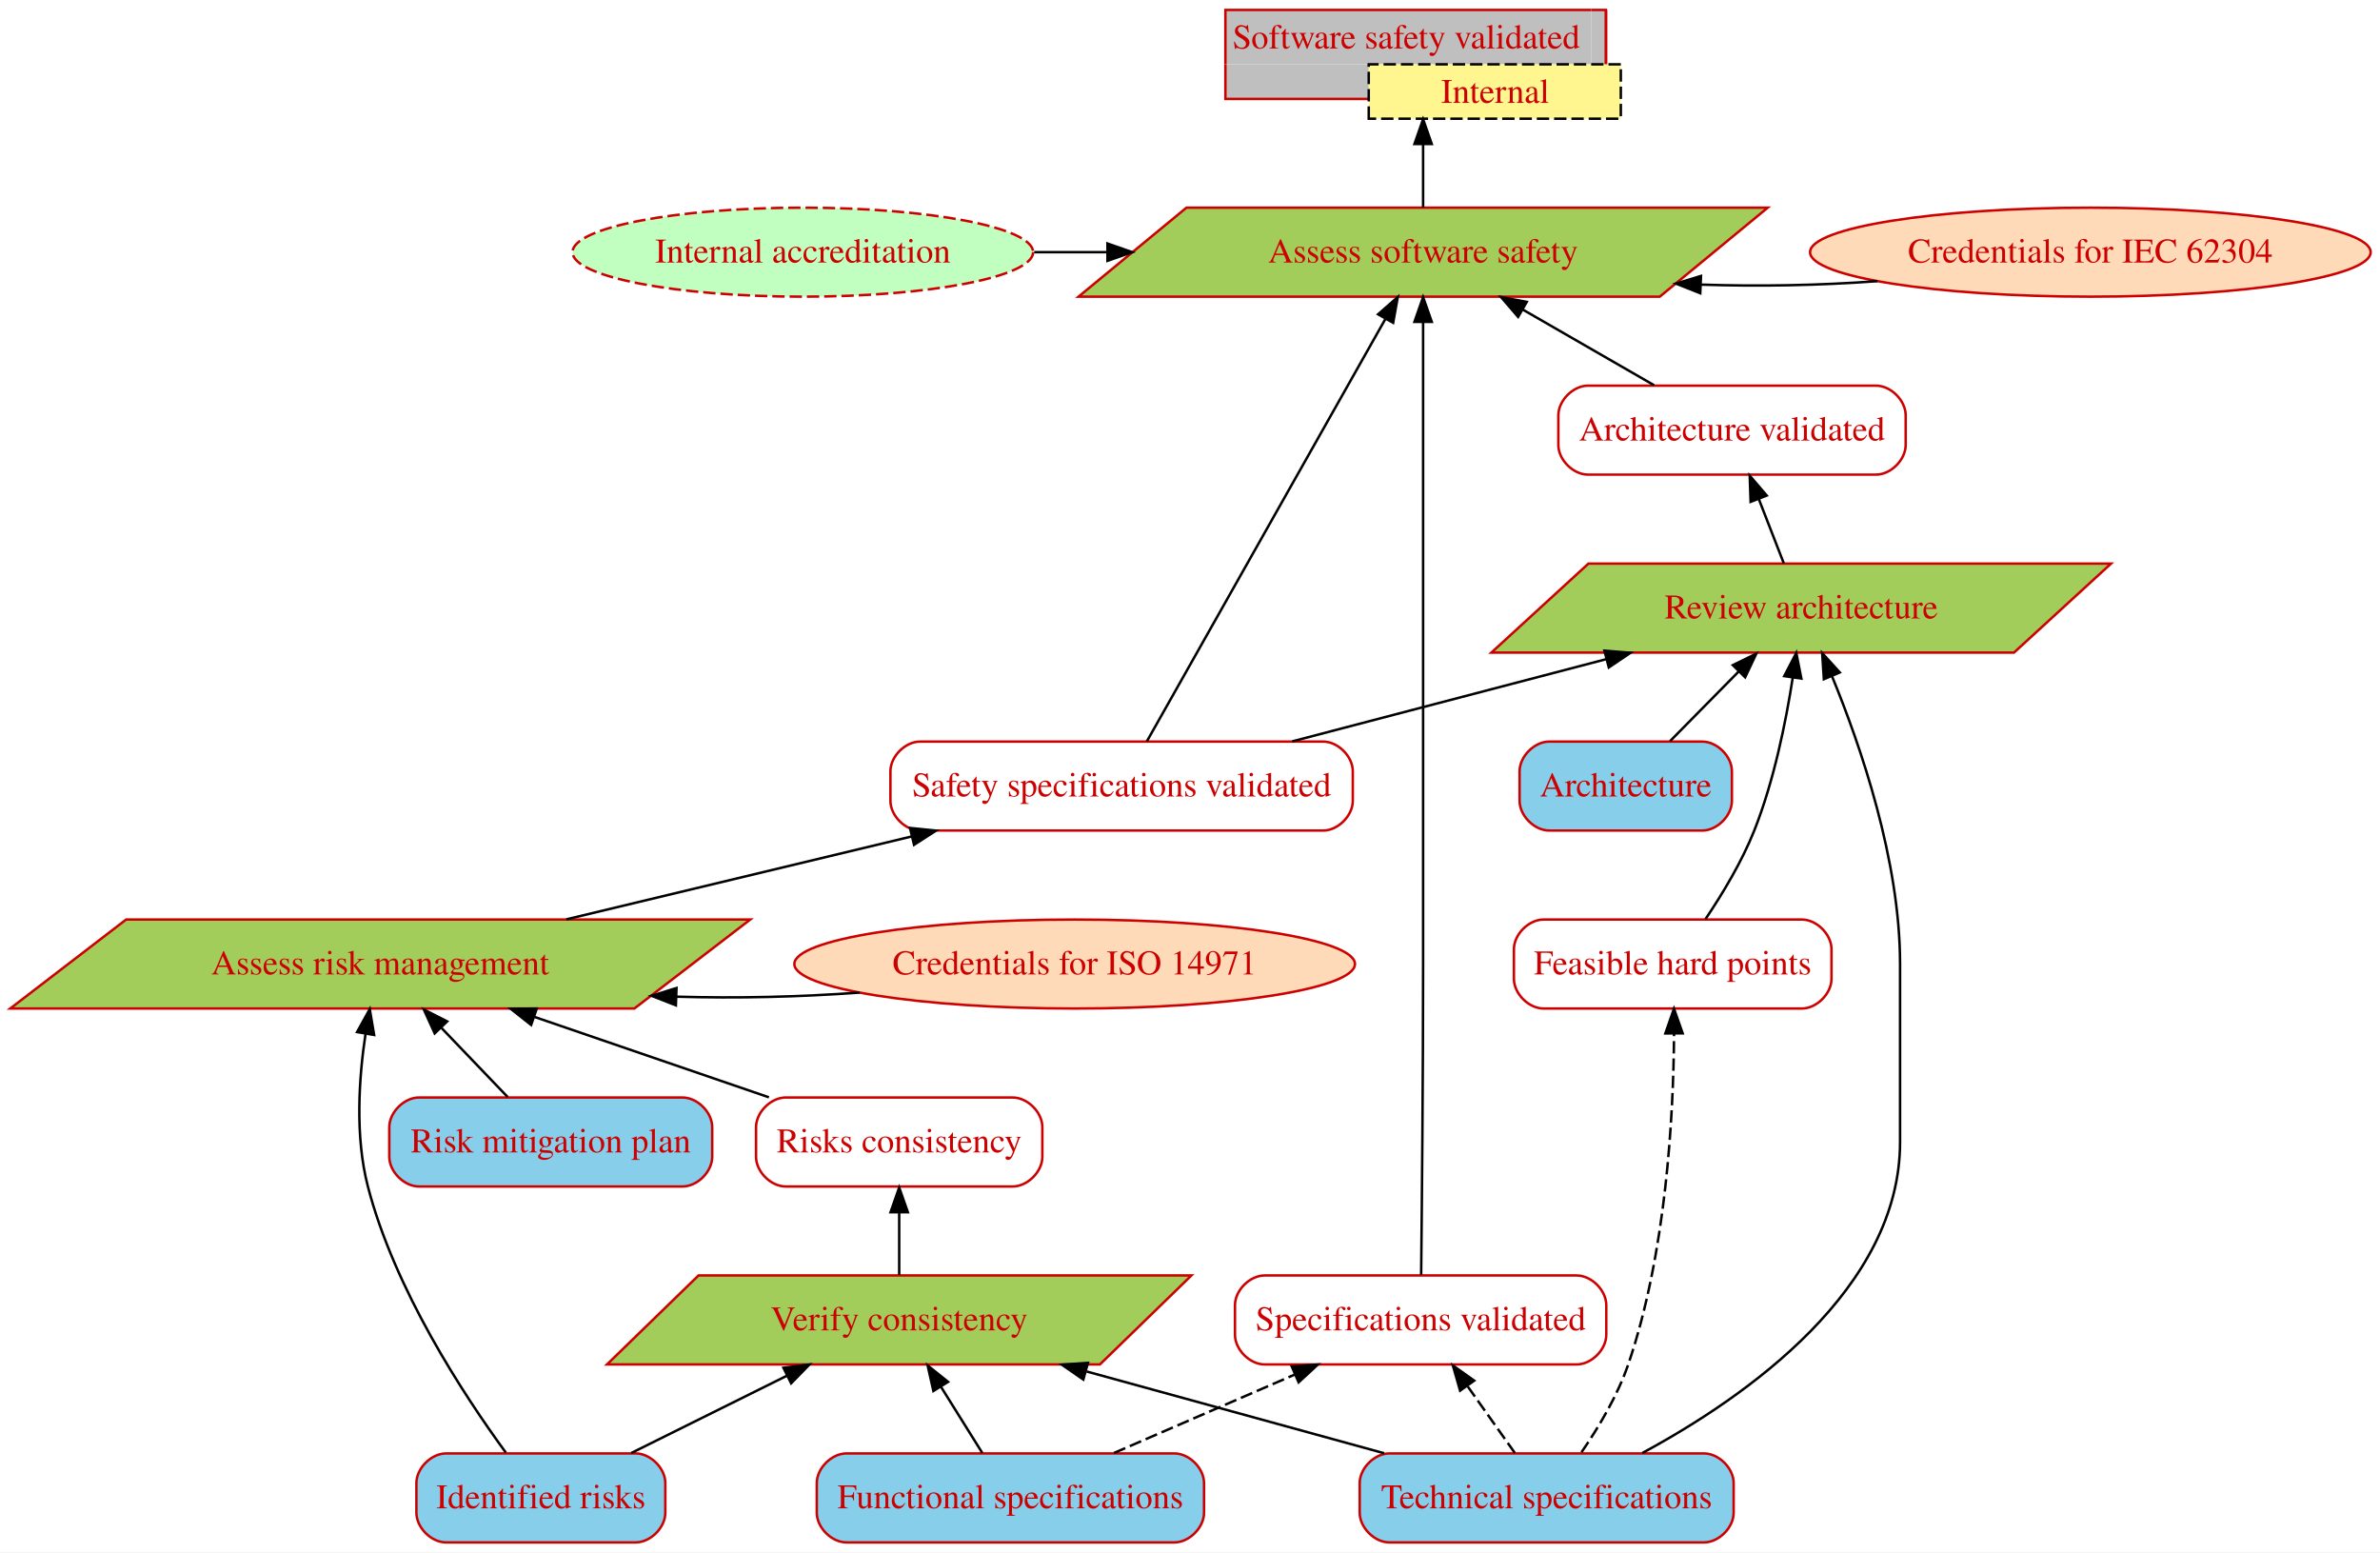
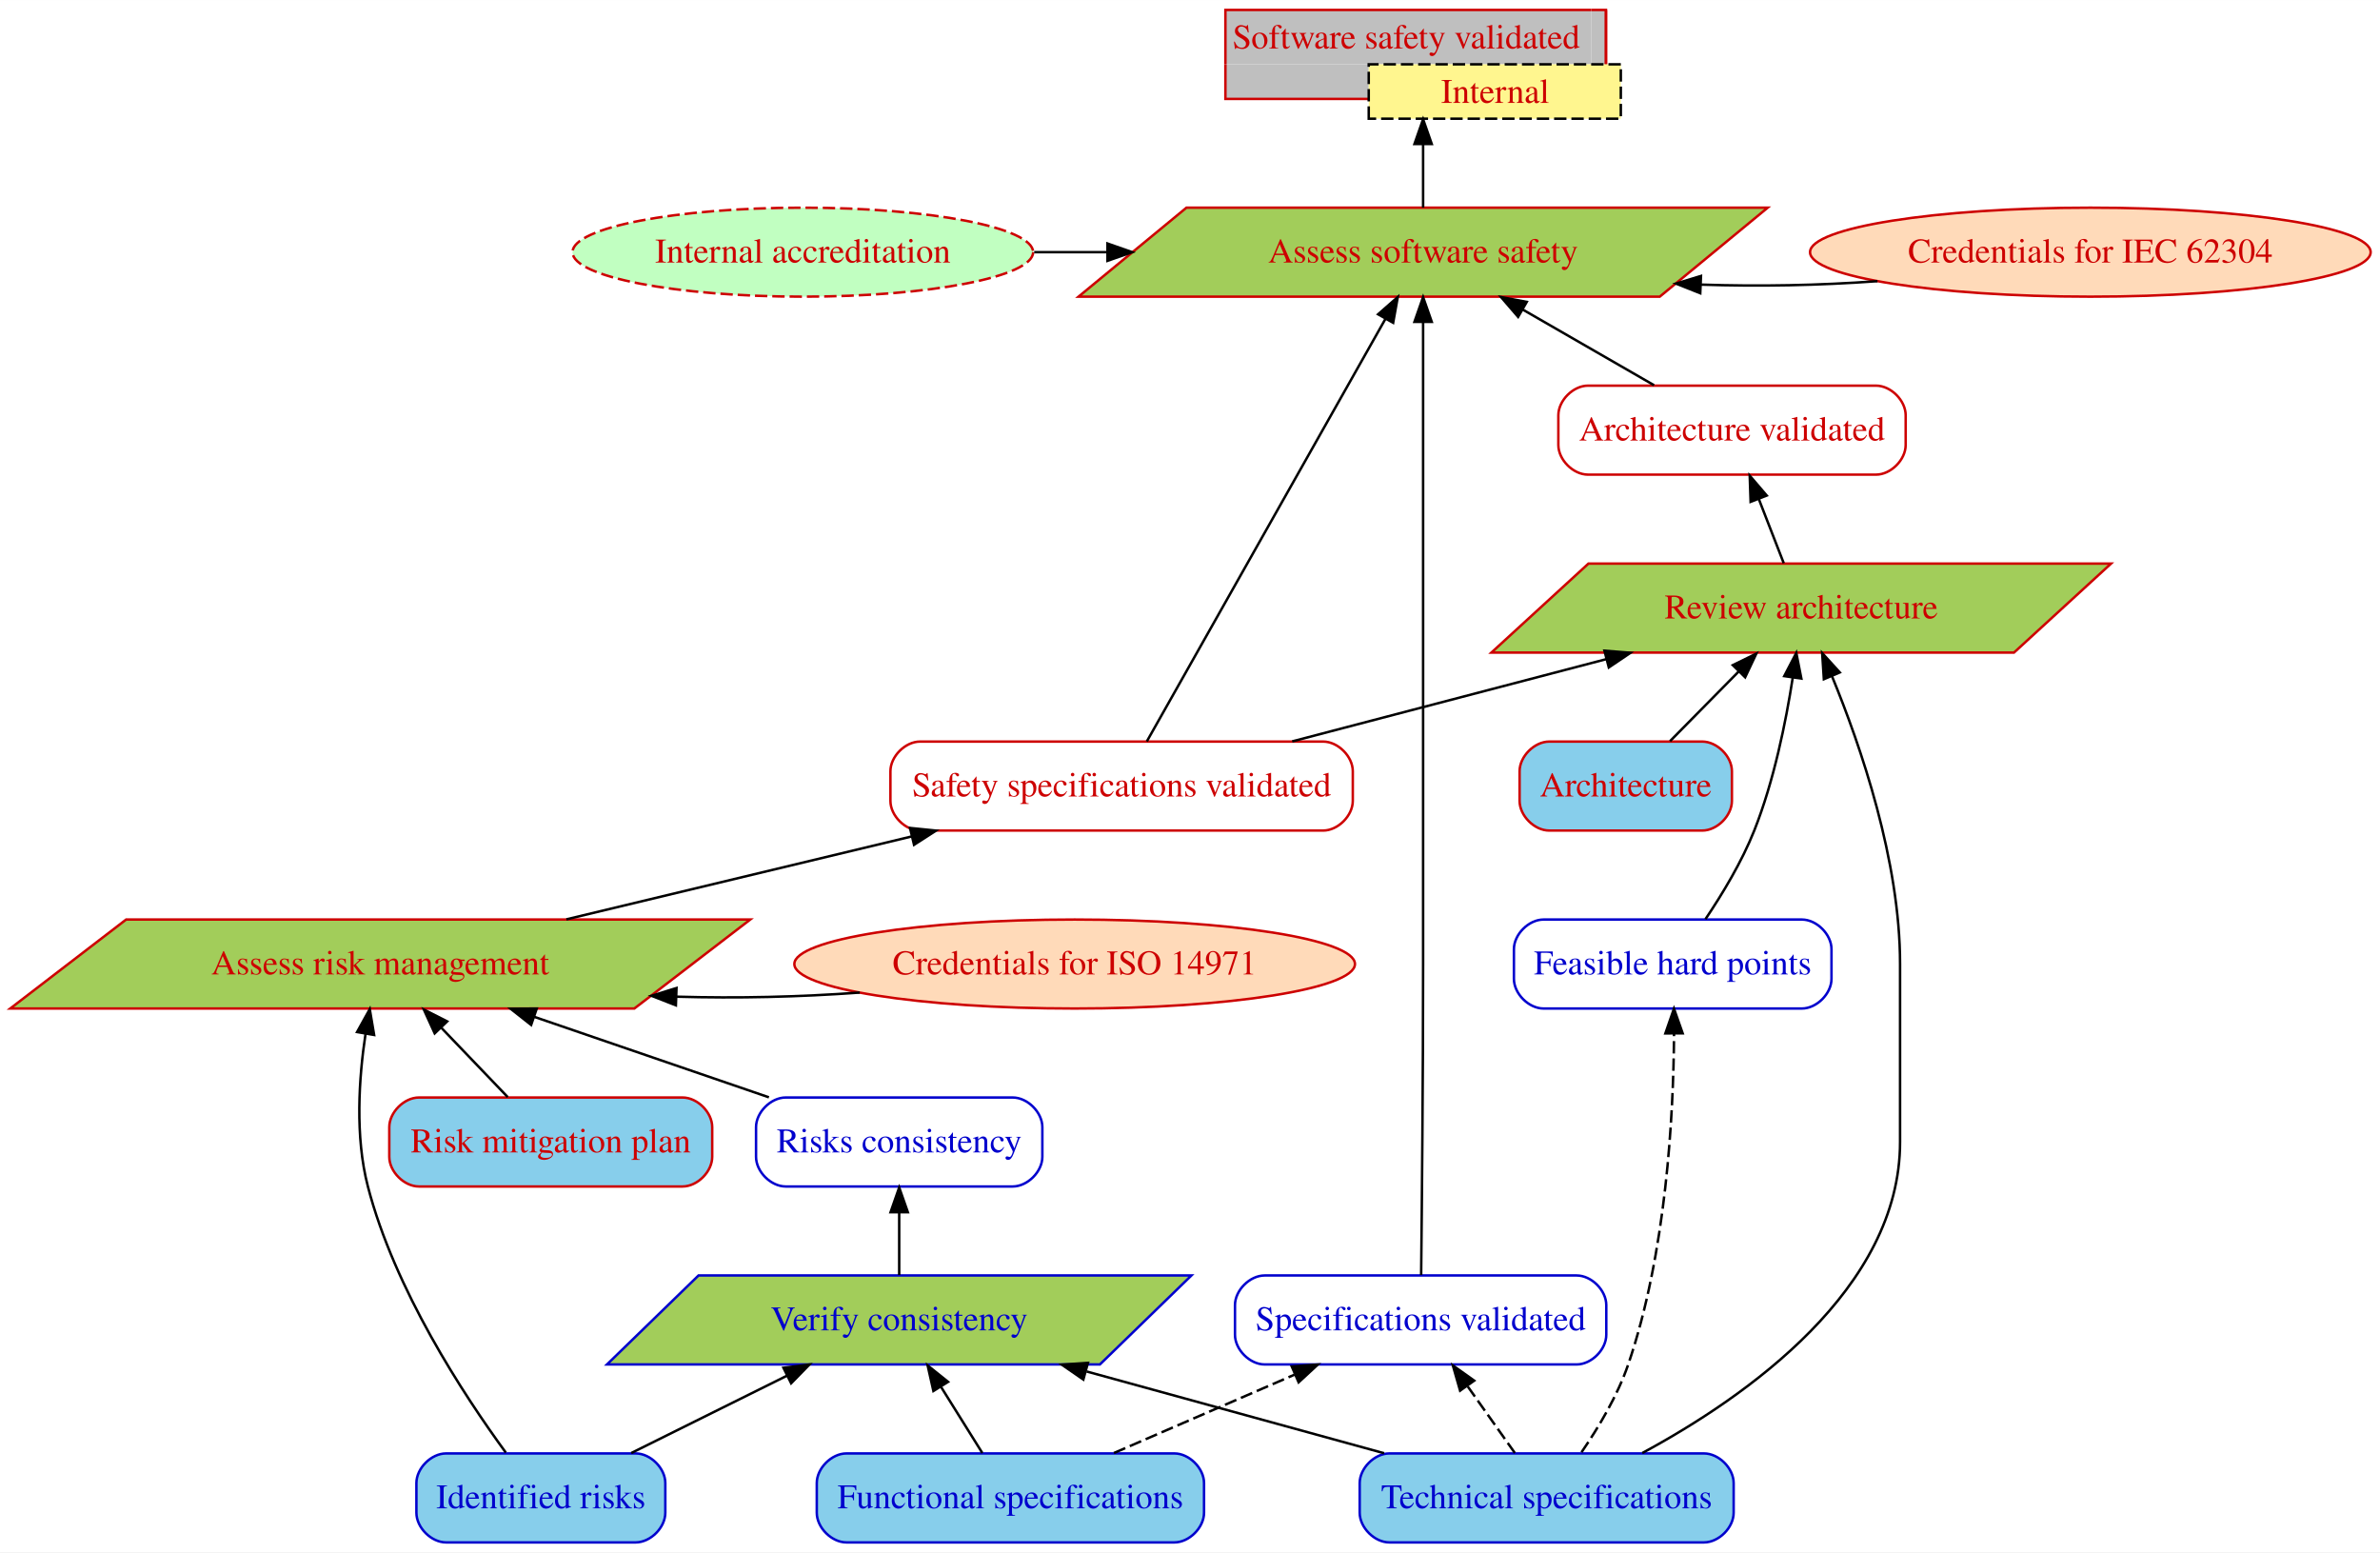
<svg xmlns="http://www.w3.org/2000/svg" width="963px" height="628px" viewBox="0.00 0.00 963.07 628.00">
  <g id="graph0" class="graph" transform="scale(1.0 1.0) rotate(0) translate(4 624)">
    <polygon fill="#ffffff" stroke="transparent" points="-4,4 -4,-624 959.074,-624 959.074,4 -4,4" />
    <g id="node1" class="node">
      <polygon fill="#a2cd5a" stroke="#cd0000" points="299.585,-252 47.035,-252 .138,-216 252.688,-216 299.585,-252" />
      <text text-anchor="middle" x="149.862" y="-229.8" font-family="Times,serif" font-size="14.00" fill="#cd0000">Assess risk management</text>
    </g>
    <g id="node2" class="node">
      <path fill="transparent" stroke="#cd0000" d="M531.411,-324C531.411,-324 368.312,-324 368.312,-324 362.312,-324 356.312,-318 356.312,-312 356.312,-312 356.312,-300 356.312,-300 356.312,-294 362.312,-288 368.312,-288 368.312,-288 531.411,-288 531.411,-288 537.411,-288 543.411,-294 543.411,-300 543.411,-300 543.411,-312 543.411,-312 543.411,-318 537.411,-324 531.411,-324" />
      <text text-anchor="middle" x="449.862" y="-301.8" font-family="Times,serif" font-size="14.00" fill="#cd0000">Safety specifications validated</text>
    </g>
    <g id="edge1" class="edge">
      <path fill="none" stroke="#000000" d="M225.177,-252.076C267.696,-262.28 320.964,-275.065 364.961,-285.624" />
      <polygon fill="#000000" stroke="#000000" points="364.235,-289.049 374.775,-287.979 365.868,-282.242 364.235,-289.049" />
    </g>
    <g id="node8" class="node">
      <ellipse fill="#ffdab9" stroke="#cd0000" cx="430.862" cy="-234" rx="113.426" ry="18" />
      <text text-anchor="middle" x="430.862" y="-229.8" font-family="Times,serif" font-size="14.00" fill="#cd0000">Credentials for ISO 14971</text>
    </g>
    <g id="node3" class="node">
      <polygon fill="#a2cd5a" stroke="#cd0000" points="711.302,-540 476.098,-540 432.421,-504 667.626,-504 711.302,-540" />
      <text text-anchor="middle" x="571.862" y="-517.8" font-family="Times,serif" font-size="14.00" fill="#cd0000">Assess software safety</text>
    </g>
    <g id="edge3" class="edge">
      <path fill="none" stroke="#000000" d="M460.053,-324.045C481.493,-362.003 531.357,-450.287 556.616,-495.007" />
      <polygon fill="#000000" stroke="#000000" points="553.648,-496.869 561.613,-503.855 559.742,-493.426 553.648,-496.869" />
    </g>
    <g id="node6" class="node">
      <polygon fill="#a2cd5a" stroke="#cd0000" points="850.231,-396 638.761,-396 599.492,-360 810.962,-360 850.231,-396" />
      <text text-anchor="middle" x="724.862" y="-373.8" font-family="Times,serif" font-size="14.00" fill="#cd0000">Review architecture</text>
    </g>
    <g id="edge4" class="edge">
      <path fill="none" stroke="#000000" d="M518.901,-324.076C557.557,-334.197 605.906,-346.855 646.043,-357.364" />
      <polygon fill="#000000" stroke="#000000" points="645.234,-360.77 655.794,-359.917 647.007,-353.998 645.234,-360.77" />
    </g>
    <g id="node4" class="node">
      <polygon fill="#bfbfbf" stroke="transparent" points="491.862,-598 491.862,-620 639.862,-620 639.862,-598 491.862,-598" />
      <polyline fill="none" stroke="#cd0000" points="639.862,-620 491.862,-620 491.862,-598 " />
      <text text-anchor="start" x="494.726" y="-604.4" font-family="Times,serif" font-size="14.00" fill="#cd0000">Software safety validated</text>
      <polygon fill="#bfbfbf" stroke="transparent" points="639.862,-598 639.862,-620 645.862,-620 645.862,-598 639.862,-598" />
      <polyline fill="none" stroke="#cd0000" points="645.862,-598 645.862,-620 639.862,-620 " />
      <polyline fill="none" stroke="#cd0000" points="645.862,-620 645.862,-598 " />
      <polygon fill="#bfbfbf" stroke="transparent" points="491.862,-584 491.862,-598 549.862,-598 549.862,-584 491.862,-584" />
      <polyline fill="none" stroke="#cd0000" points="491.862,-598 491.862,-584 549.862,-584 " />
      <polygon fill="#fff68f" stroke="transparent" points="549.862,-576 549.862,-598 651.862,-598 651.862,-576 549.862,-576" />
      <polygon fill="none" stroke="#000000" stroke-dasharray="5,2" points="549.862,-576 549.862,-598 651.862,-598 651.862,-576 549.862,-576" />
      <text text-anchor="start" x="579.096" y="-582.4" font-family="Times,serif" font-size="14.00" fill="#cd0000">Internal</text>
    </g>
    <g id="edge5" class="edge">
      <path fill="none" stroke="#000000" d="M571.862,-540.011C571.862,-547.709 571.862,-556.937 571.862,-565.744" />
      <polygon fill="#000000" stroke="#000000" points="568.362,-565.772 571.862,-575.772 575.362,-565.772 568.362,-565.772" />
    </g>
    <g id="node5" class="node">
      <ellipse fill="#ffdab9" stroke="#cd0000" cx="841.862" cy="-522" rx="113.426" ry="18" />
      <text text-anchor="middle" x="841.862" y="-517.8" font-family="Times,serif" font-size="14.00" fill="#cd0000">Credentials for IEC 62304</text>
    </g>
    <g id="edge7" class="edge">
      <path fill="none" stroke="#000000" d="M755.721,-510.268C731.934,-508.546 708.148,-508.082 684.361,-508.875" />
      <polygon fill="#000000" stroke="#000000" points="684.015,-505.386 674.166,-509.292 684.301,-512.38 684.015,-505.386" />
    </g>
    <g id="node7" class="node">
      <path fill="transparent" stroke="#cd0000" d="M755.135,-468C755.135,-468 638.588,-468 638.588,-468 632.588,-468 626.588,-462 626.588,-456 626.588,-456 626.588,-444 626.588,-444 626.588,-438 632.588,-432 638.588,-432 638.588,-432 755.135,-432 755.135,-432 761.135,-432 767.135,-438 767.135,-444 767.135,-444 767.135,-456 767.135,-456 767.135,-462 761.135,-468 755.135,-468" />
      <text text-anchor="middle" x="696.862" y="-445.8" font-family="Times,serif" font-size="14.00" fill="#cd0000">Architecture validated</text>
    </g>
    <g id="edge8" class="edge">
      <path fill="none" stroke="#000000" d="M717.796,-396.169C714.736,-404.038 711.084,-413.429 707.693,-422.147" />
      <polygon fill="#000000" stroke="#000000" points="704.385,-420.998 704.022,-431.587 710.909,-423.535 704.385,-420.998" />
    </g>
    <g id="edge9" class="edge">
      <path fill="none" stroke="#000000" d="M665.319,-468.169C649.183,-477.463 629.363,-488.879 612.134,-498.803" />
      <polygon fill="#000000" stroke="#000000" points="610.313,-495.813 603.394,-503.837 613.807,-501.879 610.313,-495.813" />
    </g>
    <g id="edge10" class="edge">
      <path fill="none" stroke="#000000" d="M343.907,-222.461C319.215,-220.652 294.524,-220.095 269.833,-220.788" />
      <polygon fill="#000000" stroke="#000000" points="269.498,-217.298 259.627,-221.146 269.744,-224.293 269.498,-217.298" />
    </g>
    <g id="node9" class="node">
-       <polygon fill="#a2cd5a" stroke="#cd0000" points="478.11,-108 278.652,-108 241.613,-72 441.071,-72 478.11,-108" />
-       <text text-anchor="middle" x="359.862" y="-85.8" font-family="Times,serif" font-size="14.00" fill="#cd0000">Verify consistency</text>
+       <polygon fill="#a2cd5a" stroke="#0000cd" points="478.11,-108 278.652,-108 241.613,-72 441.071,-72 478.11,-108" />
+       <text text-anchor="middle" x="359.862" y="-85.8" font-family="Times,serif" font-size="14.00" fill="#0000cd">Verify consistency</text>
    </g>
    <g id="node10" class="node">
-       <path fill="transparent" stroke="#cd0000" d="M405.792,-180C405.792,-180 313.931,-180 313.931,-180 307.931,-180 301.931,-174 301.931,-168 301.931,-168 301.931,-156 301.931,-156 301.931,-150 307.931,-144 313.931,-144 313.931,-144 405.792,-144 405.792,-144 411.792,-144 417.792,-150 417.792,-156 417.792,-156 417.792,-168 417.792,-168 417.792,-174 411.792,-180 405.792,-180" />
-       <text text-anchor="middle" x="359.862" y="-157.8" font-family="Times,serif" font-size="14.00" fill="#cd0000">Risks consistency</text>
+       <path fill="transparent" stroke="#0000cd" d="M405.792,-180C405.792,-180 313.931,-180 313.931,-180 307.931,-180 301.931,-174 301.931,-168 301.931,-168 301.931,-156 301.931,-156 301.931,-150 307.931,-144 313.931,-144 313.931,-144 405.792,-144 405.792,-144 411.792,-144 417.792,-150 417.792,-156 417.792,-156 417.792,-168 417.792,-168 417.792,-174 411.792,-180 405.792,-180" />
+       <text text-anchor="middle" x="359.862" y="-157.8" font-family="Times,serif" font-size="14.00" fill="#0000cd">Risks consistency</text>
    </g>
    <g id="edge11" class="edge">
      <path fill="none" stroke="#000000" d="M359.862,-108.169C359.862,-115.869 359.862,-125.026 359.862,-133.583" />
      <polygon fill="#000000" stroke="#000000" points="356.362,-133.587 359.862,-143.587 363.362,-133.587 356.362,-133.587" />
    </g>
    <g id="edge12" class="edge">
      <path fill="none" stroke="#000000" d="M307.141,-180.076C278.308,-189.961 242.413,-202.268 212.198,-212.627" />
      <polygon fill="#000000" stroke="#000000" points="210.928,-209.363 202.604,-215.917 213.199,-215.984 210.928,-209.363" />
    </g>
    <g id="node11" class="node">
      <ellipse fill="#c1ffc1" stroke="#cd0000" stroke-dasharray="5,2" cx="320.862" cy="-522" rx="93.193" ry="18" />
      <text text-anchor="middle" x="320.862" y="-517.8" font-family="Times,serif" font-size="14.00" fill="#cd0000">Internal accreditation</text>
    </g>
    <g id="edge13" class="edge">
      <path fill="none" stroke="#000000" d="M414.496,-522C424.305,-522 434.114,-522 443.923,-522" />
      <polygon fill="#000000" stroke="#000000" points="444.145,-525.5 454.145,-522 444.145,-518.5 444.145,-525.5" />
    </g>
    <g id="node12" class="node">
      <path fill="#87ceeb" stroke="#cd0000" d="M684.82,-324C684.82,-324 622.904,-324 622.904,-324 616.904,-324 610.904,-318 610.904,-312 610.904,-312 610.904,-300 610.904,-300 610.904,-294 616.904,-288 622.904,-288 622.904,-288 684.82,-288 684.82,-288 690.82,-288 696.82,-294 696.82,-300 696.82,-300 696.82,-312 696.82,-312 696.82,-318 690.82,-324 684.82,-324" />
      <text text-anchor="middle" x="653.862" y="-301.8" font-family="Times,serif" font-size="14.00" fill="#cd0000">Architecture</text>
    </g>
    <g id="edge14" class="edge">
      <path fill="none" stroke="#000000" d="M671.778,-324.169C680.206,-332.715 690.403,-343.056 699.598,-352.38" />
      <polygon fill="#000000" stroke="#000000" points="697.19,-354.924 706.704,-359.587 702.175,-350.009 697.19,-354.924" />
    </g>
    <g id="node13" class="node">
      <path fill="#87ceeb" stroke="#cd0000" d="M272.197,-180C272.197,-180 165.526,-180 165.526,-180 159.526,-180 153.526,-174 153.526,-168 153.526,-168 153.526,-156 153.526,-156 153.526,-150 159.526,-144 165.526,-144 165.526,-144 272.197,-144 272.197,-144 278.197,-144 284.197,-150 284.197,-156 284.197,-156 284.197,-168 284.197,-168 284.197,-174 278.197,-180 272.197,-180" />
      <text text-anchor="middle" x="218.862" y="-157.8" font-family="Times,serif" font-size="14.00" fill="#cd0000">Risk mitigation plan</text>
    </g>
    <g id="edge15" class="edge">
      <path fill="none" stroke="#000000" d="M201.45,-180.169C193.341,-188.631 183.546,-198.851 174.68,-208.103" />
      <polygon fill="#000000" stroke="#000000" points="171.9,-205.945 167.508,-215.587 176.954,-210.788 171.9,-205.945" />
    </g>
    <g id="node14" class="node">
-       <path fill="#87ceeb" stroke="#cd0000" d="M685.525,-36C685.525,-36 558.198,-36 558.198,-36 552.198,-36 546.198,-30 546.198,-24 546.198,-24 546.198,-12 546.198,-12 546.198,-6 552.198,0 558.198,0 558.198,0 685.525,0 685.525,0 691.525,0 697.525,-6 697.525,-12 697.525,-12 697.525,-24 697.525,-24 697.525,-30 691.525,-36 685.525,-36" />
-       <text text-anchor="middle" x="621.862" y="-13.8" font-family="Times,serif" font-size="14.00" fill="#cd0000">Technical specifications</text>
+       <path fill="#87ceeb" stroke="#0000cd" d="M685.525,-36C685.525,-36 558.198,-36 558.198,-36 552.198,-36 546.198,-30 546.198,-24 546.198,-24 546.198,-12 546.198,-12 546.198,-6 552.198,0 558.198,0 558.198,0 685.525,0 685.525,0 691.525,0 697.525,-6 697.525,-12 697.525,-12 697.525,-24 697.525,-24 697.525,-30 691.525,-36 685.525,-36" />
+       <text text-anchor="middle" x="621.862" y="-13.8" font-family="Times,serif" font-size="14.00" fill="#0000cd">Technical specifications</text>
    </g>
    <g id="edge19" class="edge">
      <path fill="none" stroke="#000000" d="M660.559,-36.162C702.909,-59.032 764.862,-102.633 764.862,-162 764.862,-162 764.862,-162 764.862,-234 764.862,-275.778 749.038,-321.968 737.295,-350.493" />
      <polygon fill="#000000" stroke="#000000" points="734.026,-349.237 733.345,-359.81 740.471,-351.97 734.026,-349.237" />
    </g>
    <g id="edge18" class="edge">
      <path fill="none" stroke="#000000" d="M556.086,-36.076C519.49,-46.133 473.778,-58.695 435.682,-69.164" />
      <polygon fill="#000000" stroke="#000000" points="434.379,-65.892 425.664,-71.917 436.234,-72.642 434.379,-65.892" />
    </g>
    <g id="node15" class="node">
-       <path fill="transparent" stroke="#cd0000" d="M725.115,-252C725.115,-252 620.608,-252 620.608,-252 614.608,-252 608.608,-246 608.608,-240 608.608,-240 608.608,-228 608.608,-228 608.608,-222 614.608,-216 620.608,-216 620.608,-216 725.115,-216 725.115,-216 731.115,-216 737.115,-222 737.115,-228 737.115,-228 737.115,-240 737.115,-240 737.115,-246 731.115,-252 725.115,-252" />
-       <text text-anchor="middle" x="672.862" y="-229.8" font-family="Times,serif" font-size="14.00" fill="#cd0000">Feasible hard points</text>
+       <path fill="transparent" stroke="#0000cd" d="M725.115,-252C725.115,-252 620.608,-252 620.608,-252 614.608,-252 608.608,-246 608.608,-240 608.608,-240 608.608,-228 608.608,-228 608.608,-222 614.608,-216 620.608,-216 620.608,-216 725.115,-216 725.115,-216 731.115,-216 737.115,-222 737.115,-228 737.115,-228 737.115,-240 737.115,-240 737.115,-246 731.115,-252 725.115,-252" />
+       <text text-anchor="middle" x="672.862" y="-229.8" font-family="Times,serif" font-size="14.00" fill="#0000cd">Feasible hard points</text>
    </g>
    <g id="edge16" class="edge">
      <path fill="none" stroke="#000000" stroke-dasharray="5,2" d="M635.955,-36.472C642.825,-46.459 650.523,-59.317 654.862,-72 670.25,-116.984 673.193,-172.698 673.398,-205.683" />
      <polygon fill="#000000" stroke="#000000" points="669.897,-205.942 673.376,-215.95 676.897,-205.957 669.897,-205.942" />
    </g>
    <g id="node16" class="node">
-       <path fill="transparent" stroke="#cd0000" d="M633.986,-108C633.986,-108 507.737,-108 507.737,-108 501.737,-108 495.737,-102 495.737,-96 495.737,-96 495.737,-84 495.737,-84 495.737,-78 501.737,-72 507.737,-72 507.737,-72 633.986,-72 633.986,-72 639.986,-72 645.986,-78 645.986,-84 645.986,-84 645.986,-96 645.986,-96 645.986,-102 639.986,-108 633.986,-108" />
-       <text text-anchor="middle" x="570.862" y="-85.8" font-family="Times,serif" font-size="14.00" fill="#cd0000">Specifications validated</text>
+       <path fill="transparent" stroke="#0000cd" d="M633.986,-108C633.986,-108 507.737,-108 507.737,-108 501.737,-108 495.737,-102 495.737,-96 495.737,-96 495.737,-84 495.737,-84 495.737,-78 501.737,-72 507.737,-72 507.737,-72 633.986,-72 633.986,-72 639.986,-72 645.986,-78 645.986,-84 645.986,-84 645.986,-96 645.986,-96 645.986,-102 639.986,-108 633.986,-108" />
+       <text text-anchor="middle" x="570.862" y="-85.8" font-family="Times,serif" font-size="14.00" fill="#0000cd">Specifications validated</text>
    </g>
    <g id="edge17" class="edge">
      <path fill="none" stroke="#000000" stroke-dasharray="5,2" d="M608.992,-36.169C603.178,-44.377 596.192,-54.239 589.797,-63.268" />
      <polygon fill="#000000" stroke="#000000" points="586.828,-61.403 583.904,-71.587 592.541,-65.45 586.828,-61.403" />
    </g>
    <g id="edge20" class="edge">
      <path fill="none" stroke="#000000" d="M686.121,-252.167C692.93,-262.274 700.83,-275.339 705.862,-288 713.8,-307.973 718.643,-331.82 721.451,-349.948" />
      <polygon fill="#000000" stroke="#000000" points="717.992,-350.486 722.877,-359.888 724.921,-349.492 717.992,-350.486" />
    </g>
    <g id="edge21" class="edge">
      <path fill="none" stroke="#000000" d="M571.069,-108.185C571.362,-135.501 571.862,-188.749 571.862,-234 571.862,-234 571.862,-234 571.862,-378 571.862,-418.124 571.862,-464.537 571.862,-493.582" />
      <polygon fill="#000000" stroke="#000000" points="568.362,-493.815 571.862,-503.815 575.362,-493.815 568.362,-493.815" />
    </g>
    <g id="node17" class="node">
-       <path fill="#87ceeb" stroke="#cd0000" d="M471.216,-36C471.216,-36 338.507,-36 338.507,-36 332.507,-36 326.507,-30 326.507,-24 326.507,-24 326.507,-12 326.507,-12 326.507,-6 332.507,0 338.507,0 338.507,0 471.216,0 471.216,0 477.216,0 483.216,-6 483.216,-12 483.216,-12 483.216,-24 483.216,-24 483.216,-30 477.216,-36 471.216,-36" />
-       <text text-anchor="middle" x="404.862" y="-13.8" font-family="Times,serif" font-size="14.00" fill="#cd0000">Functional specifications</text>
+       <path fill="#87ceeb" stroke="#0000cd" d="M471.216,-36C471.216,-36 338.507,-36 338.507,-36 332.507,-36 326.507,-30 326.507,-24 326.507,-24 326.507,-12 326.507,-12 326.507,-6 332.507,0 338.507,0 338.507,0 471.216,0 471.216,0 477.216,0 483.216,-6 483.216,-12 483.216,-12 483.216,-24 483.216,-24 483.216,-30 477.216,-36 471.216,-36" />
+       <text text-anchor="middle" x="404.862" y="-13.8" font-family="Times,serif" font-size="14.00" fill="#0000cd">Functional specifications</text>
    </g>
    <g id="edge23" class="edge">
      <path fill="none" stroke="#000000" d="M393.506,-36.169C388.429,-44.292 382.339,-54.036 376.744,-62.988" />
      <polygon fill="#000000" stroke="#000000" points="373.702,-61.252 371.37,-71.587 379.638,-64.962 373.702,-61.252" />
    </g>
    <g id="edge22" class="edge">
      <path fill="none" stroke="#000000" stroke-dasharray="5,2" d="M446.75,-36.169C468.952,-45.798 496.404,-57.705 519.84,-67.87" />
      <polygon fill="#000000" stroke="#000000" points="518.707,-71.194 529.274,-71.962 521.492,-64.772 518.707,-71.194" />
    </g>
    <g id="node18" class="node">
-       <path fill="#87ceeb" stroke="#cd0000" d="M253.225,-36C253.225,-36 176.498,-36 176.498,-36 170.498,-36 164.498,-30 164.498,-24 164.498,-24 164.498,-12 164.498,-12 164.498,-6 170.498,0 176.498,0 176.498,0 253.225,0 253.225,0 259.225,0 265.225,-6 265.225,-12 265.225,-12 265.225,-24 265.225,-24 265.225,-30 259.225,-36 253.225,-36" />
-       <text text-anchor="middle" x="214.862" y="-13.8" font-family="Times,serif" font-size="14.00" fill="#cd0000">Identified risks</text>
+       <path fill="#87ceeb" stroke="#0000cd" d="M253.225,-36C253.225,-36 176.498,-36 176.498,-36 170.498,-36 164.498,-30 164.498,-24 164.498,-24 164.498,-12 164.498,-12 164.498,-6 170.498,0 176.498,0 176.498,0 253.225,0 253.225,0 259.225,0 265.225,-6 265.225,-12 265.225,-12 265.225,-24 265.225,-24 265.225,-30 259.225,-36 253.225,-36" />
+       <text text-anchor="middle" x="214.862" y="-13.8" font-family="Times,serif" font-size="14.00" fill="#0000cd">Identified risks</text>
    </g>
    <g id="edge24" class="edge">
      <path fill="none" stroke="#000000" d="M200.685,-36.337C183.546,-59.779 155.658,-102.335 144.862,-144 139.611,-164.262 141.212,-187.918 143.938,-205.892" />
      <polygon fill="#000000" stroke="#000000" points="140.489,-206.485 145.63,-215.749 147.388,-205.301 140.489,-206.485" />
    </g>
    <g id="edge25" class="edge">
      <path fill="none" stroke="#000000" d="M251.451,-36.169C270.586,-45.67 294.185,-57.388 314.474,-67.463" />
      <polygon fill="#000000" stroke="#000000" points="313.022,-70.649 323.535,-71.962 316.135,-64.38 313.022,-70.649" />
    </g>
  </g>
</svg>
